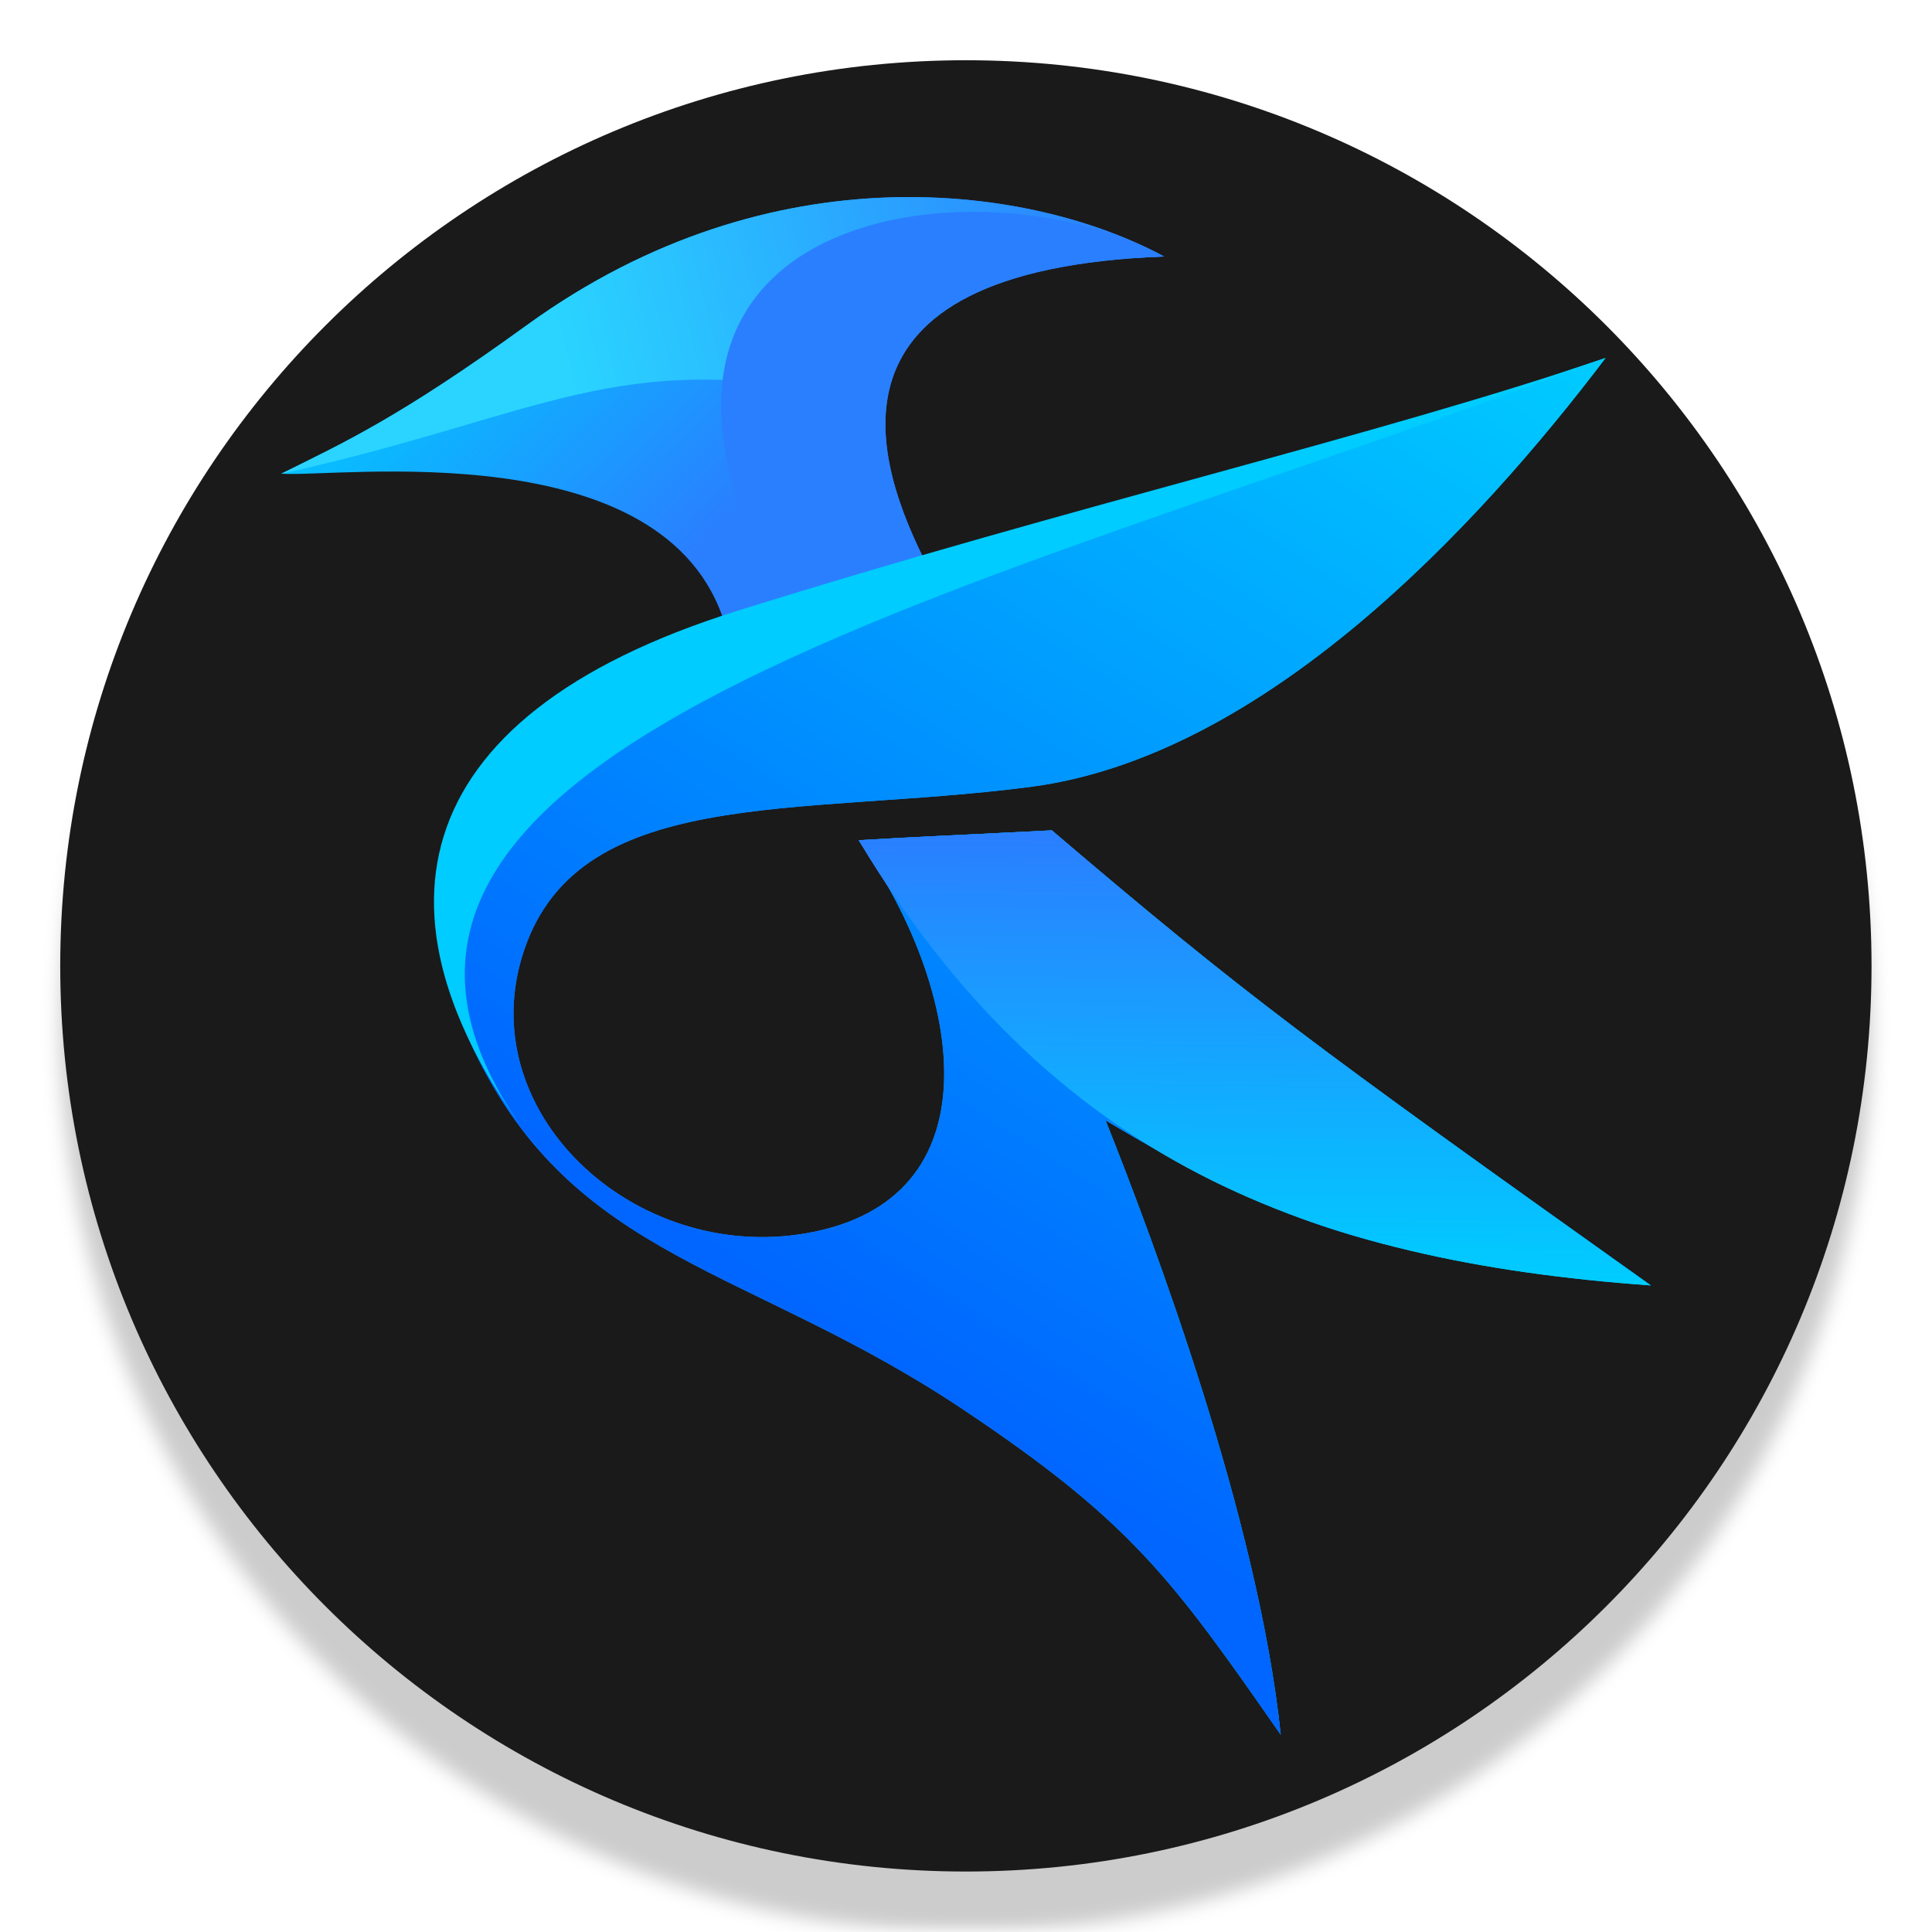
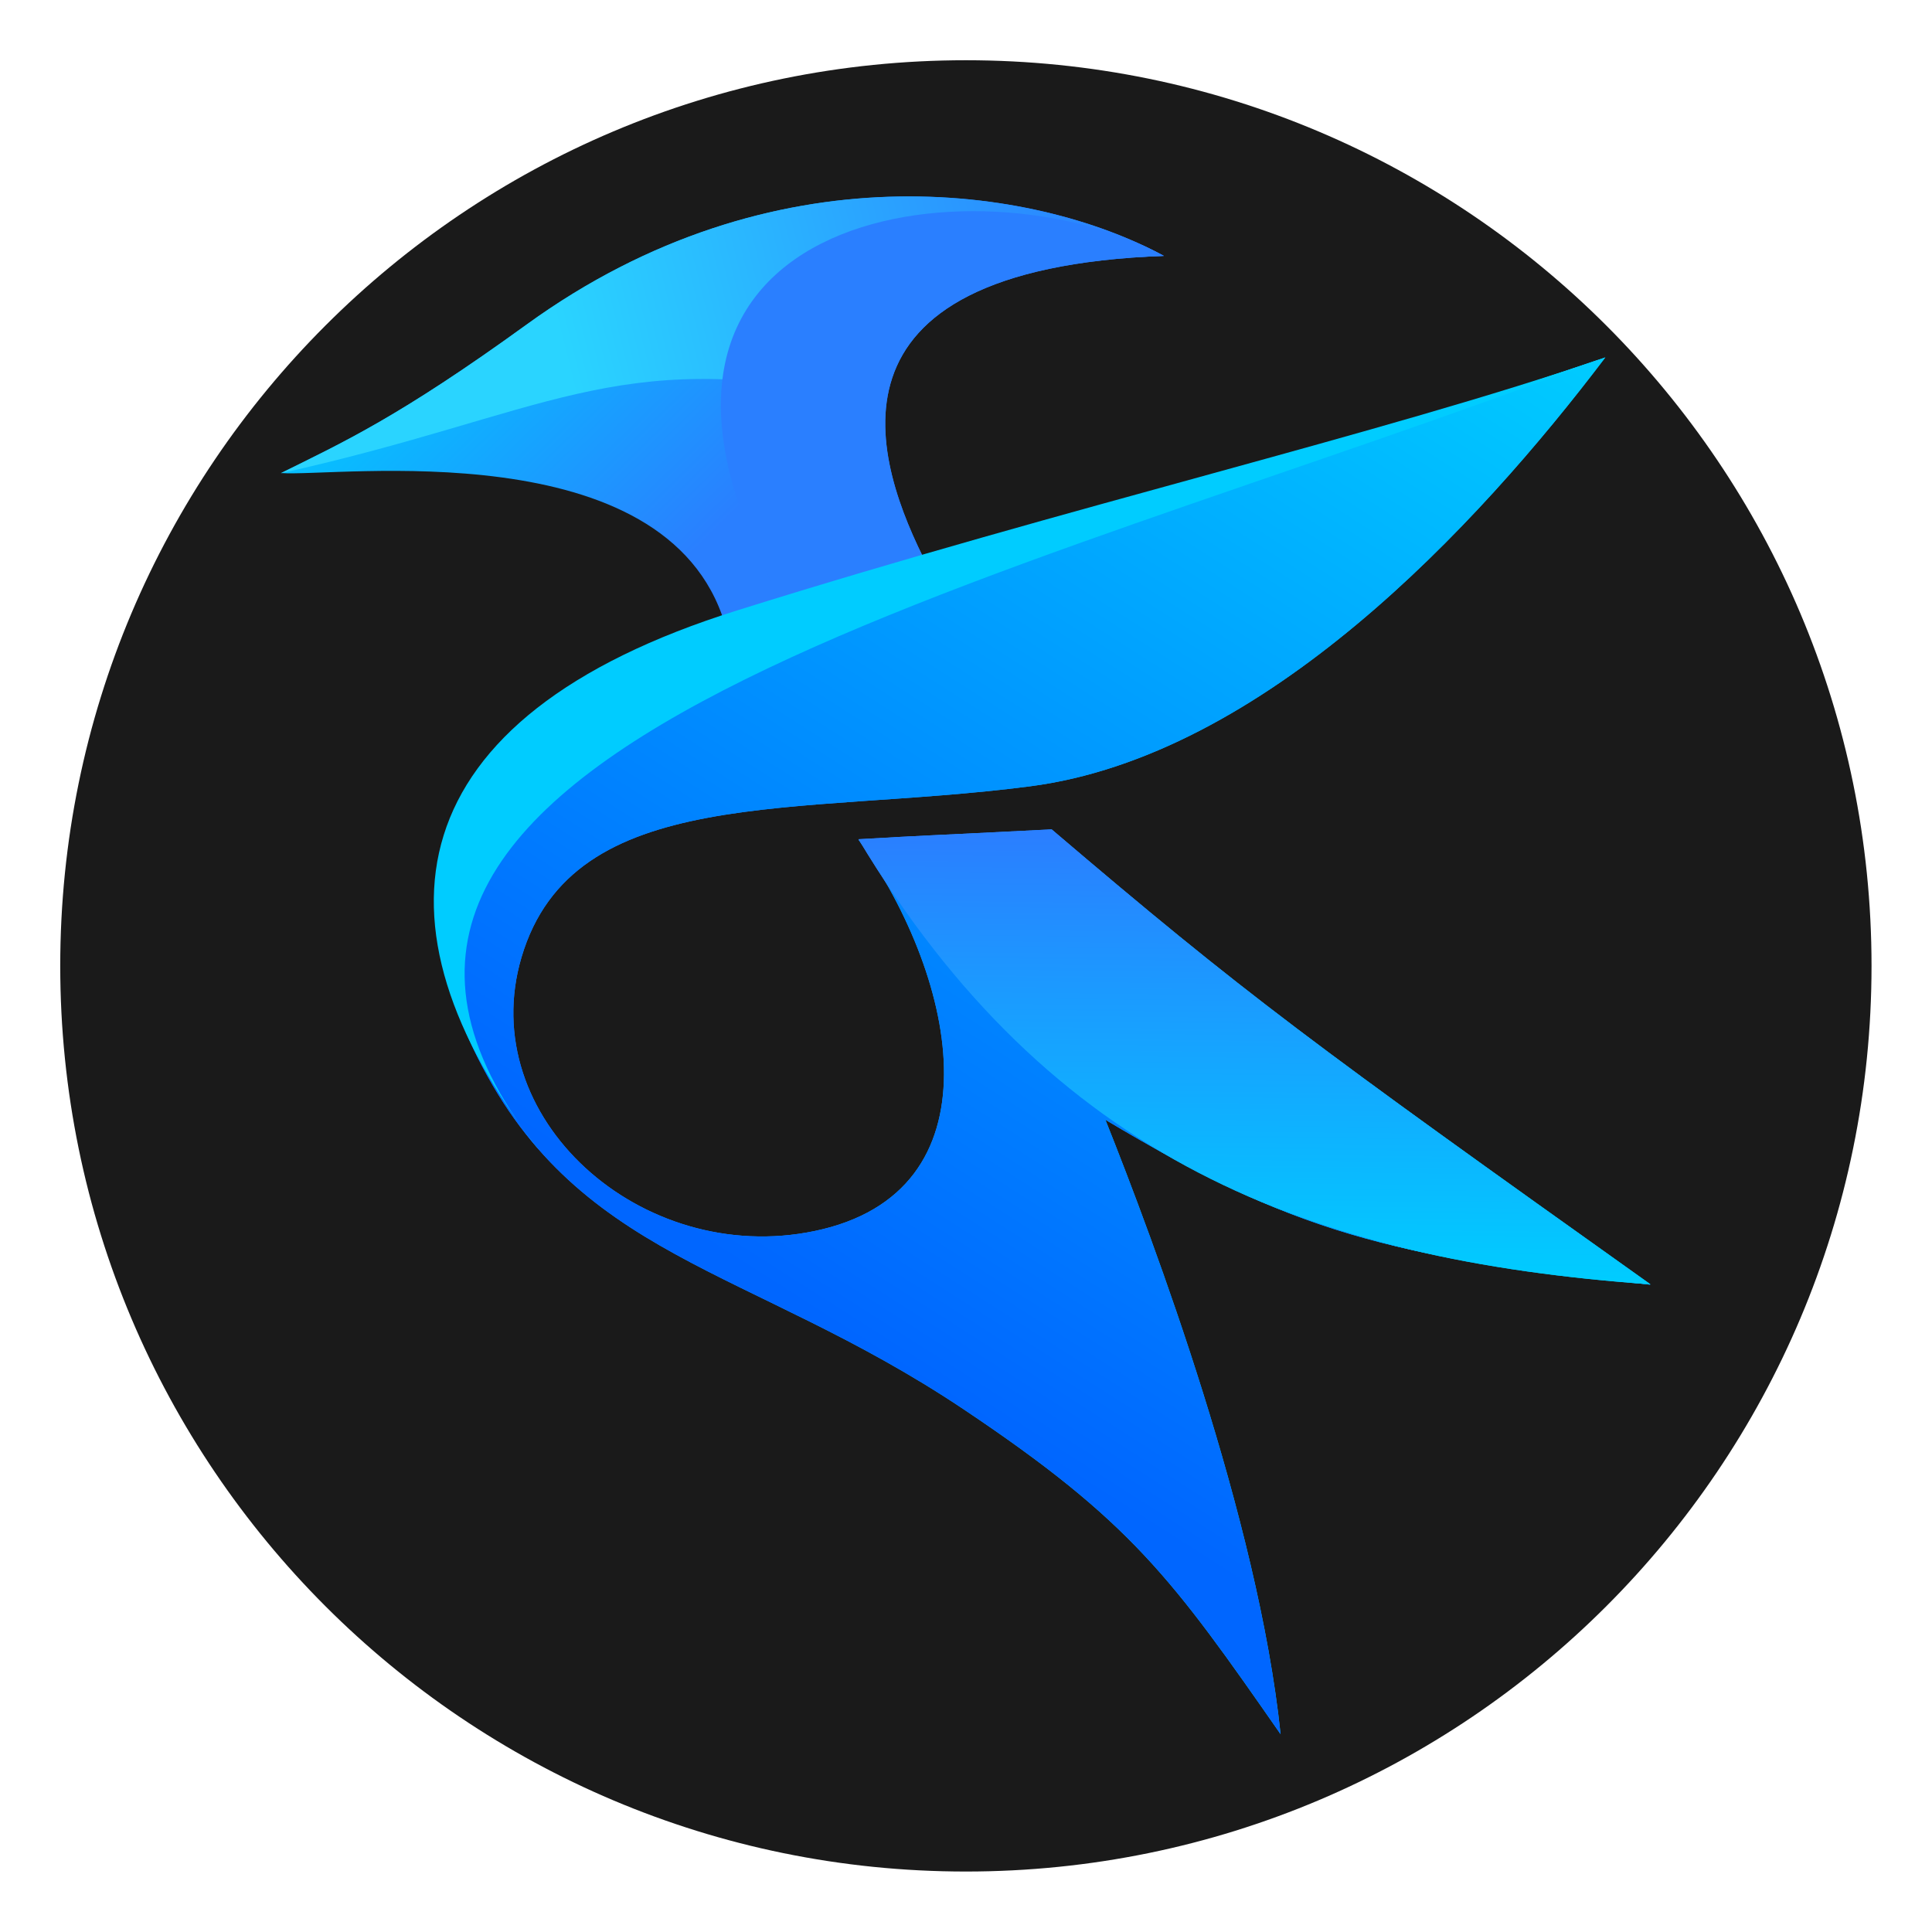
<svg xmlns="http://www.w3.org/2000/svg" xmlns:xlink="http://www.w3.org/1999/xlink" width="32" height="32" version="1.1" viewBox="0 0 8.467 8.467">
  <defs>
    <linearGradient id="linearGradient936">
      <stop stop-color="#0cf" offset="0" />
      <stop stop-color="#2a7fff" offset="1" />
    </linearGradient>
    <linearGradient id="linearGradient898">
      <stop stop-color="#2a7fff" offset="0" />
      <stop stop-color="#0cf" offset="1" />
    </linearGradient>
-     <linearGradient id="linearGradient995" x1="66.951" x2="66.336" y1="104.461" y2="109.668" gradientUnits="userSpaceOnUse">
+     <linearGradient id="linearGradient995" x1="66.951" x2="66.336" y1="104.46" y2="109.67" gradientUnits="userSpaceOnUse">
      <stop stop-color="#2a7fff" offset="0" />
      <stop stop-color="#2a7fff" offset="1" />
    </linearGradient>
-     <linearGradient id="linearGradient854" x1="77.167" x2="64.372" y1="115.715" y2="112.004" gradientUnits="userSpaceOnUse" xlink:href="#linearGradient936" />
-     <linearGradient id="linearGradient890" x1="62.961" x2="77.488" y1="115.883" y2="107.314" gradientUnits="userSpaceOnUse">
+     <linearGradient id="linearGradient854" x1="77.167" x2="64.372" y1="115.71" y2="112" gradientUnits="userSpaceOnUse" xlink:href="#linearGradient936" />
+     <linearGradient id="linearGradient890" x1="62.961" x2="77.488" y1="115.88" y2="107.31" gradientUnits="userSpaceOnUse">
      <stop stop-color="#0cf" offset="0" />
      <stop stop-color="#0cf" offset="1" />
    </linearGradient>
-     <linearGradient id="linearGradient900" x1="68.229" x2="68.164" y1="112.732" y2="118.555" gradientUnits="userSpaceOnUse" xlink:href="#linearGradient898" />
-     <linearGradient id="linearGradient908" x1="68.707" x2="75.819" y1="113.065" y2="117.913" gradientUnits="userSpaceOnUse" xlink:href="#linearGradient898" />
-     <linearGradient id="linearGradient930" x1="77.401" x2="68.67" y1="106.368" y2="120.358" gradientUnits="userSpaceOnUse">
+     <linearGradient id="linearGradient900" x1="68.229" x2="68.164" y1="112.73" y2="118.55" gradientUnits="userSpaceOnUse" xlink:href="#linearGradient898" />
+     <linearGradient id="linearGradient908" x1="68.707" x2="75.819" y1="113.06" y2="117.91" gradientUnits="userSpaceOnUse" xlink:href="#linearGradient898" />
+     <linearGradient id="linearGradient930" x1="77.401" x2="68.67" y1="106.37" y2="120.36" gradientUnits="userSpaceOnUse">
      <stop stop-color="#0cf" offset="0" />
      <stop stop-color="#06f" offset="1" />
    </linearGradient>
-     <linearGradient id="linearGradient938" x1="61.163" x2="64.928" y1="105.11" y2="109.045" gradientUnits="userSpaceOnUse" xlink:href="#linearGradient936" />
-     <linearGradient id="linearGradient942" x1="63.367" x2="71.136" y1="106.865" y2="104.89" gradientUnits="userSpaceOnUse">
+     <linearGradient id="linearGradient938" x1="61.163" x2="64.928" y1="105.11" y2="109.04" gradientUnits="userSpaceOnUse" xlink:href="#linearGradient936" />
+     <linearGradient id="linearGradient942" x1="63.367" x2="71.136" y1="106.86" y2="104.89" gradientUnits="userSpaceOnUse">
      <stop stop-color="#2ad4ff" offset="0" />
      <stop stop-color="#2a7fff" offset="1" />
    </linearGradient>
-     <filter id="filter1309" x="-.012" y="-.012" width="1.024" height="1.024" color-interpolation-filters="sRGB">
-       <feGaussianBlur stdDeviation="0.04" />
-     </filter>
  </defs>
-   <circle cx="4.233" cy="4.498" r="3.969" filter="url(#filter1309)" opacity=".2" style="paint-order:normal" />
  <circle cx="4.233" cy="4.233" r="3.969" fill="#1a1a1a" style="paint-order:normal" />
-   <g transform="matrix(.03164234 0 0 .03164234 4.093919 -4.945957)">
-     <g transform="translate(-101.6692,130.4772)">
-       <g transform="matrix(10.18534,0,0,10.41247,-593.6888,-1032.151)">
-         <path d="m65.429 109.919c-0.795-2.581-5.286-1.955-6.037-2.011 0.843-0.409 1.604-0.746 3.341-1.977 3.346-2.371 6.889-1.854 8.663-0.912-4.85 0.18-3.926 2.765-3.212 4.127-0.909 0.258-2.343 0.648-2.756 0.773z" fill="url(#linearGradient938)" />
-         <path d="m77.401 106.368c-1.747 2.257-4.651 5.306-7.829 5.707-3.178 0.402-6.208-0.043-6.91 2.272-0.646 2.132 1.627 4.123 3.985 3.643 2.519-0.513 1.975-3.305 0.597-5.207 1.046-0.059 0.852-0.043 2.626-0.131 2.645 2.205 3.522 2.834 8.143 6.052-3.561-0.365-4.857-0.7-7.411-2.194 0.662 1.625 2.076 5.312 2.382 8.173-1.473-2.071-2.032-2.832-4.315-4.325-2.924-1.913-5.293-1.978-6.664-4.797-1.368-2.813 0.443-4.839 3.683-5.717 4.63-1.254 8.619-2.443 11.712-3.475z" fill="url(#linearGradient854)" />
-         <path d="m67.245 112.784c1.046-0.059 0.852-0.043 2.626-0.131 2.645 2.205 3.522 2.834 8.143 6.052-4.645-0.325-8.159-1.665-10.769-5.921z" fill="url(#linearGradient908)" />
-         <path d="m77.401 106.368c-1.747 2.257-4.651 5.306-7.829 5.707-3.178 0.402-6.208-0.043-6.91 2.272-0.646 2.132 1.627 4.123 3.985 3.643 2.519-0.513 1.975-3.305 0.597-5.207 1.046-0.059 0.852-0.043 2.626-0.131 2.645 2.205 3.522 2.834 8.143 6.052-3.561-0.365-4.857-0.7-7.411-2.194 0.662 1.625 2.076 5.312 2.382 8.173-1.473-2.071-2.032-2.832-4.315-4.325-2.924-1.913-5.293-1.978-6.664-4.797-1.368-2.813 0.443-4.839 3.683-5.717 4.63-1.254 8.619-2.443 11.712-3.475z" fill="url(#linearGradient930)" />
-         <path d="m67.245 112.784c1.046-0.059 0.852-0.043 2.626-0.131 2.645 2.205 3.522 2.834 8.143 6.052-4.645-0.325-8.159-1.665-10.769-5.921z" fill="url(#linearGradient900)" />
-         <path d="m59.392 107.909c0.843-0.409 1.604-0.746 3.341-1.977 3.346-2.371 6.889-1.854 8.663-0.912-4.85 0.18-4.225 1.126-4.243 1.867-3.223-0.664-4.163 0.24-7.761 1.023z" fill="url(#linearGradient942)" />
-         <path d="m71.397 105.019c-4.85 0.18-3.926 2.765-3.212 4.127-0.566 0.161-1.179 0.344-1.936 0.54-3.053-5.321 2.656-6.013 5.148-4.667z" fill="url(#linearGradient995)" />
-         <path d="m62.88 116.886c-2.373-2.989-1.935-5.73 2.712-7.153 4.586-1.405 8.716-2.332 11.809-3.365-8.347 3.111-18.8 5.19-14.522 10.518z" fill="url(#linearGradient890)" />
+   <g transform="matrix(.031642 0 0 .031642 4.0939 -4.946)">
+     <g transform="translate(-101.67 130.48)">
+       <g transform="matrix(10.185 0 0 10.412 -593.69 -1032.2)">
+         <path d="m65.429 109.92c-0.795-2.581-5.286-1.955-6.037-2.011 0.843-0.409 1.604-0.746 3.341-1.977 3.346-2.371 6.889-1.854 8.663-0.912-4.85 0.18-3.926 2.765-3.212 4.127-0.909 0.258-2.343 0.648-2.756 0.773z" fill="url(#linearGradient938)" />
+         <path d="m77.401 106.37c-1.747 2.257-4.651 5.306-7.829 5.707-3.178 0.402-6.208-0.043-6.91 2.272-0.646 2.132 1.627 4.123 3.985 3.643 2.519-0.513 1.975-3.305 0.597-5.207 1.046-0.059 0.852-0.043 2.626-0.131 2.645 2.205 3.522 2.834 8.143 6.052-3.561-0.365-4.857-0.7-7.411-2.194 0.662 1.625 2.076 5.312 2.382 8.173-1.473-2.071-2.032-2.832-4.315-4.325-2.924-1.913-5.293-1.978-6.664-4.797-1.368-2.813 0.443-4.839 3.683-5.717 4.63-1.254 8.619-2.443 11.712-3.475z" fill="url(#linearGradient854)" />
+         <path d="m67.245 112.78c1.046-0.059 0.852-0.043 2.626-0.131 2.645 2.205 3.522 2.834 8.143 6.052-4.645-0.325-8.159-1.665-10.769-5.921z" fill="url(#linearGradient908)" />
+         <path d="m77.401 106.37c-1.747 2.257-4.651 5.306-7.829 5.707-3.178 0.402-6.208-0.043-6.91 2.272-0.646 2.132 1.627 4.123 3.985 3.643 2.519-0.513 1.975-3.305 0.597-5.207 1.046-0.059 0.852-0.043 2.626-0.131 2.645 2.205 3.522 2.834 8.143 6.052-3.561-0.365-4.857-0.7-7.411-2.194 0.662 1.625 2.076 5.312 2.382 8.173-1.473-2.071-2.032-2.832-4.315-4.325-2.924-1.913-5.293-1.978-6.664-4.797-1.368-2.813 0.443-4.839 3.683-5.717 4.63-1.254 8.619-2.443 11.712-3.475z" fill="url(#linearGradient930)" />
+         <path d="m67.245 112.78c1.046-0.059 0.852-0.043 2.626-0.131 2.645 2.205 3.522 2.834 8.143 6.052-4.645-0.325-8.159-1.665-10.769-5.921z" fill="url(#linearGradient900)" />
+         <path d="m59.392 107.91c0.843-0.409 1.604-0.746 3.341-1.977 3.346-2.371 6.889-1.854 8.663-0.912-4.85 0.18-4.225 1.126-4.243 1.867-3.223-0.664-4.163 0.24-7.761 1.023z" fill="url(#linearGradient942)" />
+         <path d="m71.397 105.02c-4.85 0.18-3.926 2.765-3.212 4.127-0.566 0.161-1.179 0.344-1.936 0.54-3.053-5.321 2.656-6.013 5.148-4.667z" fill="url(#linearGradient995)" />
+         <path d="m62.88 116.89c-2.373-2.99-1.935-5.73 2.712-7.153 4.586-1.405 8.716-2.332 11.809-3.365-8.347 3.111-18.8 5.19-14.522 10.518z" fill="url(#linearGradient890)" />
      </g>
    </g>
  </g>
</svg>
